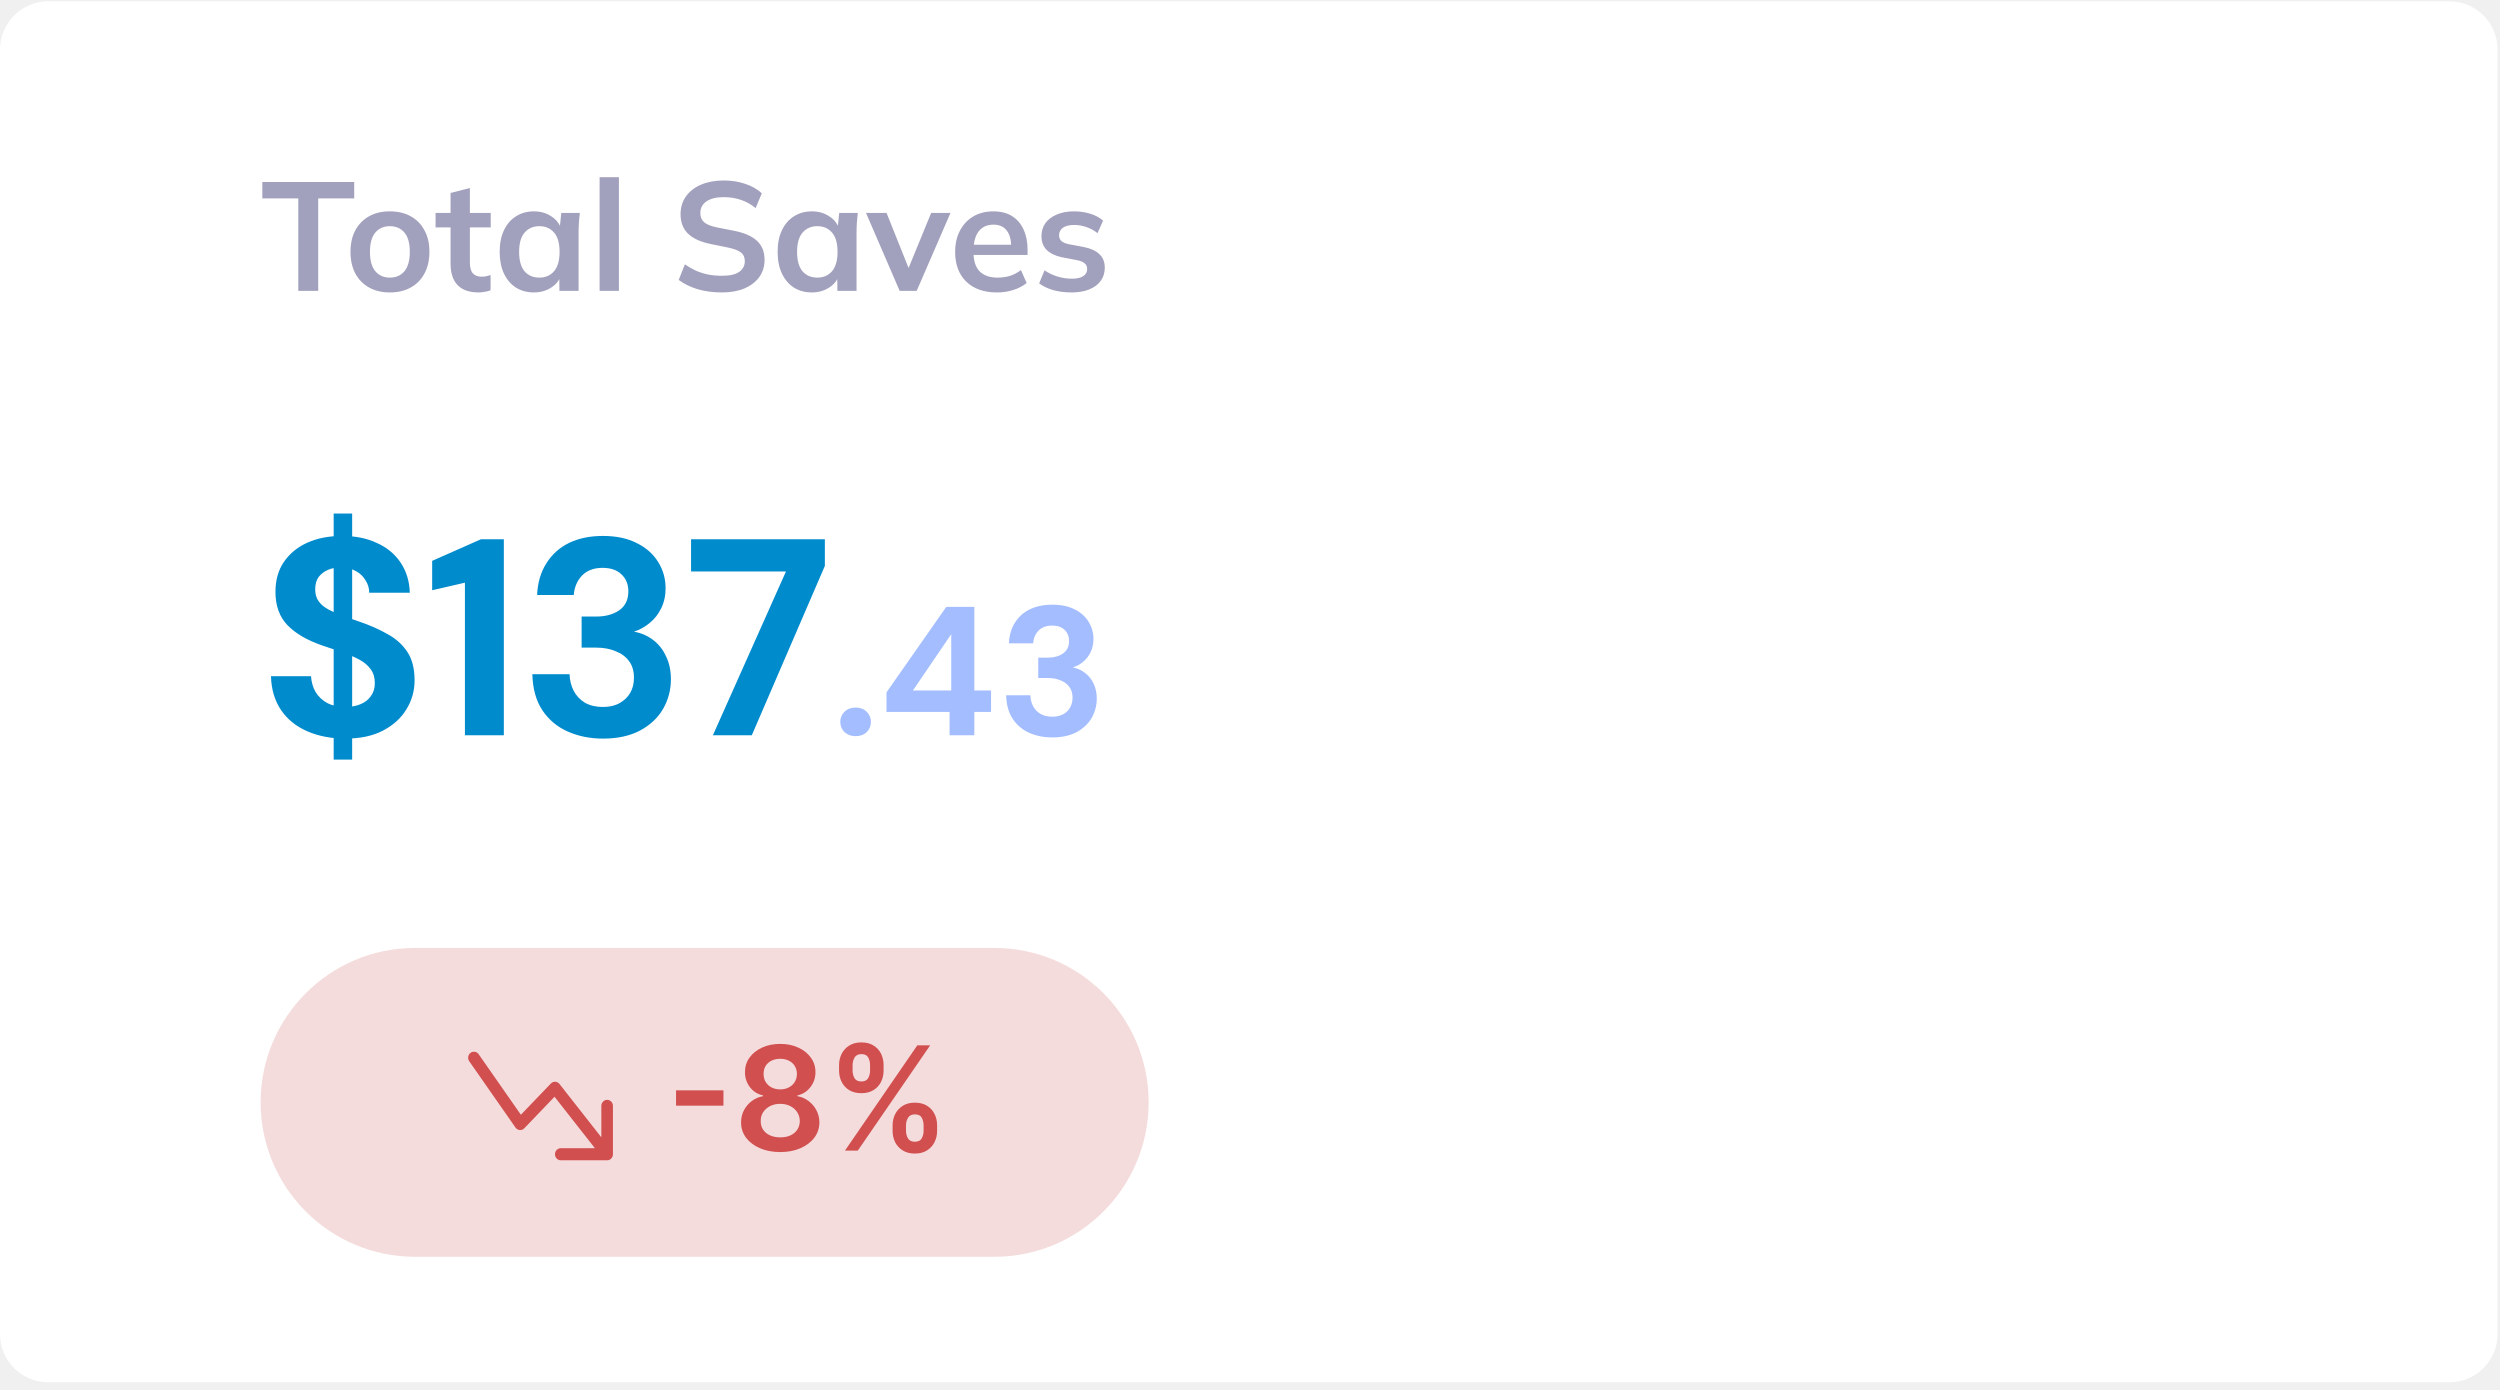
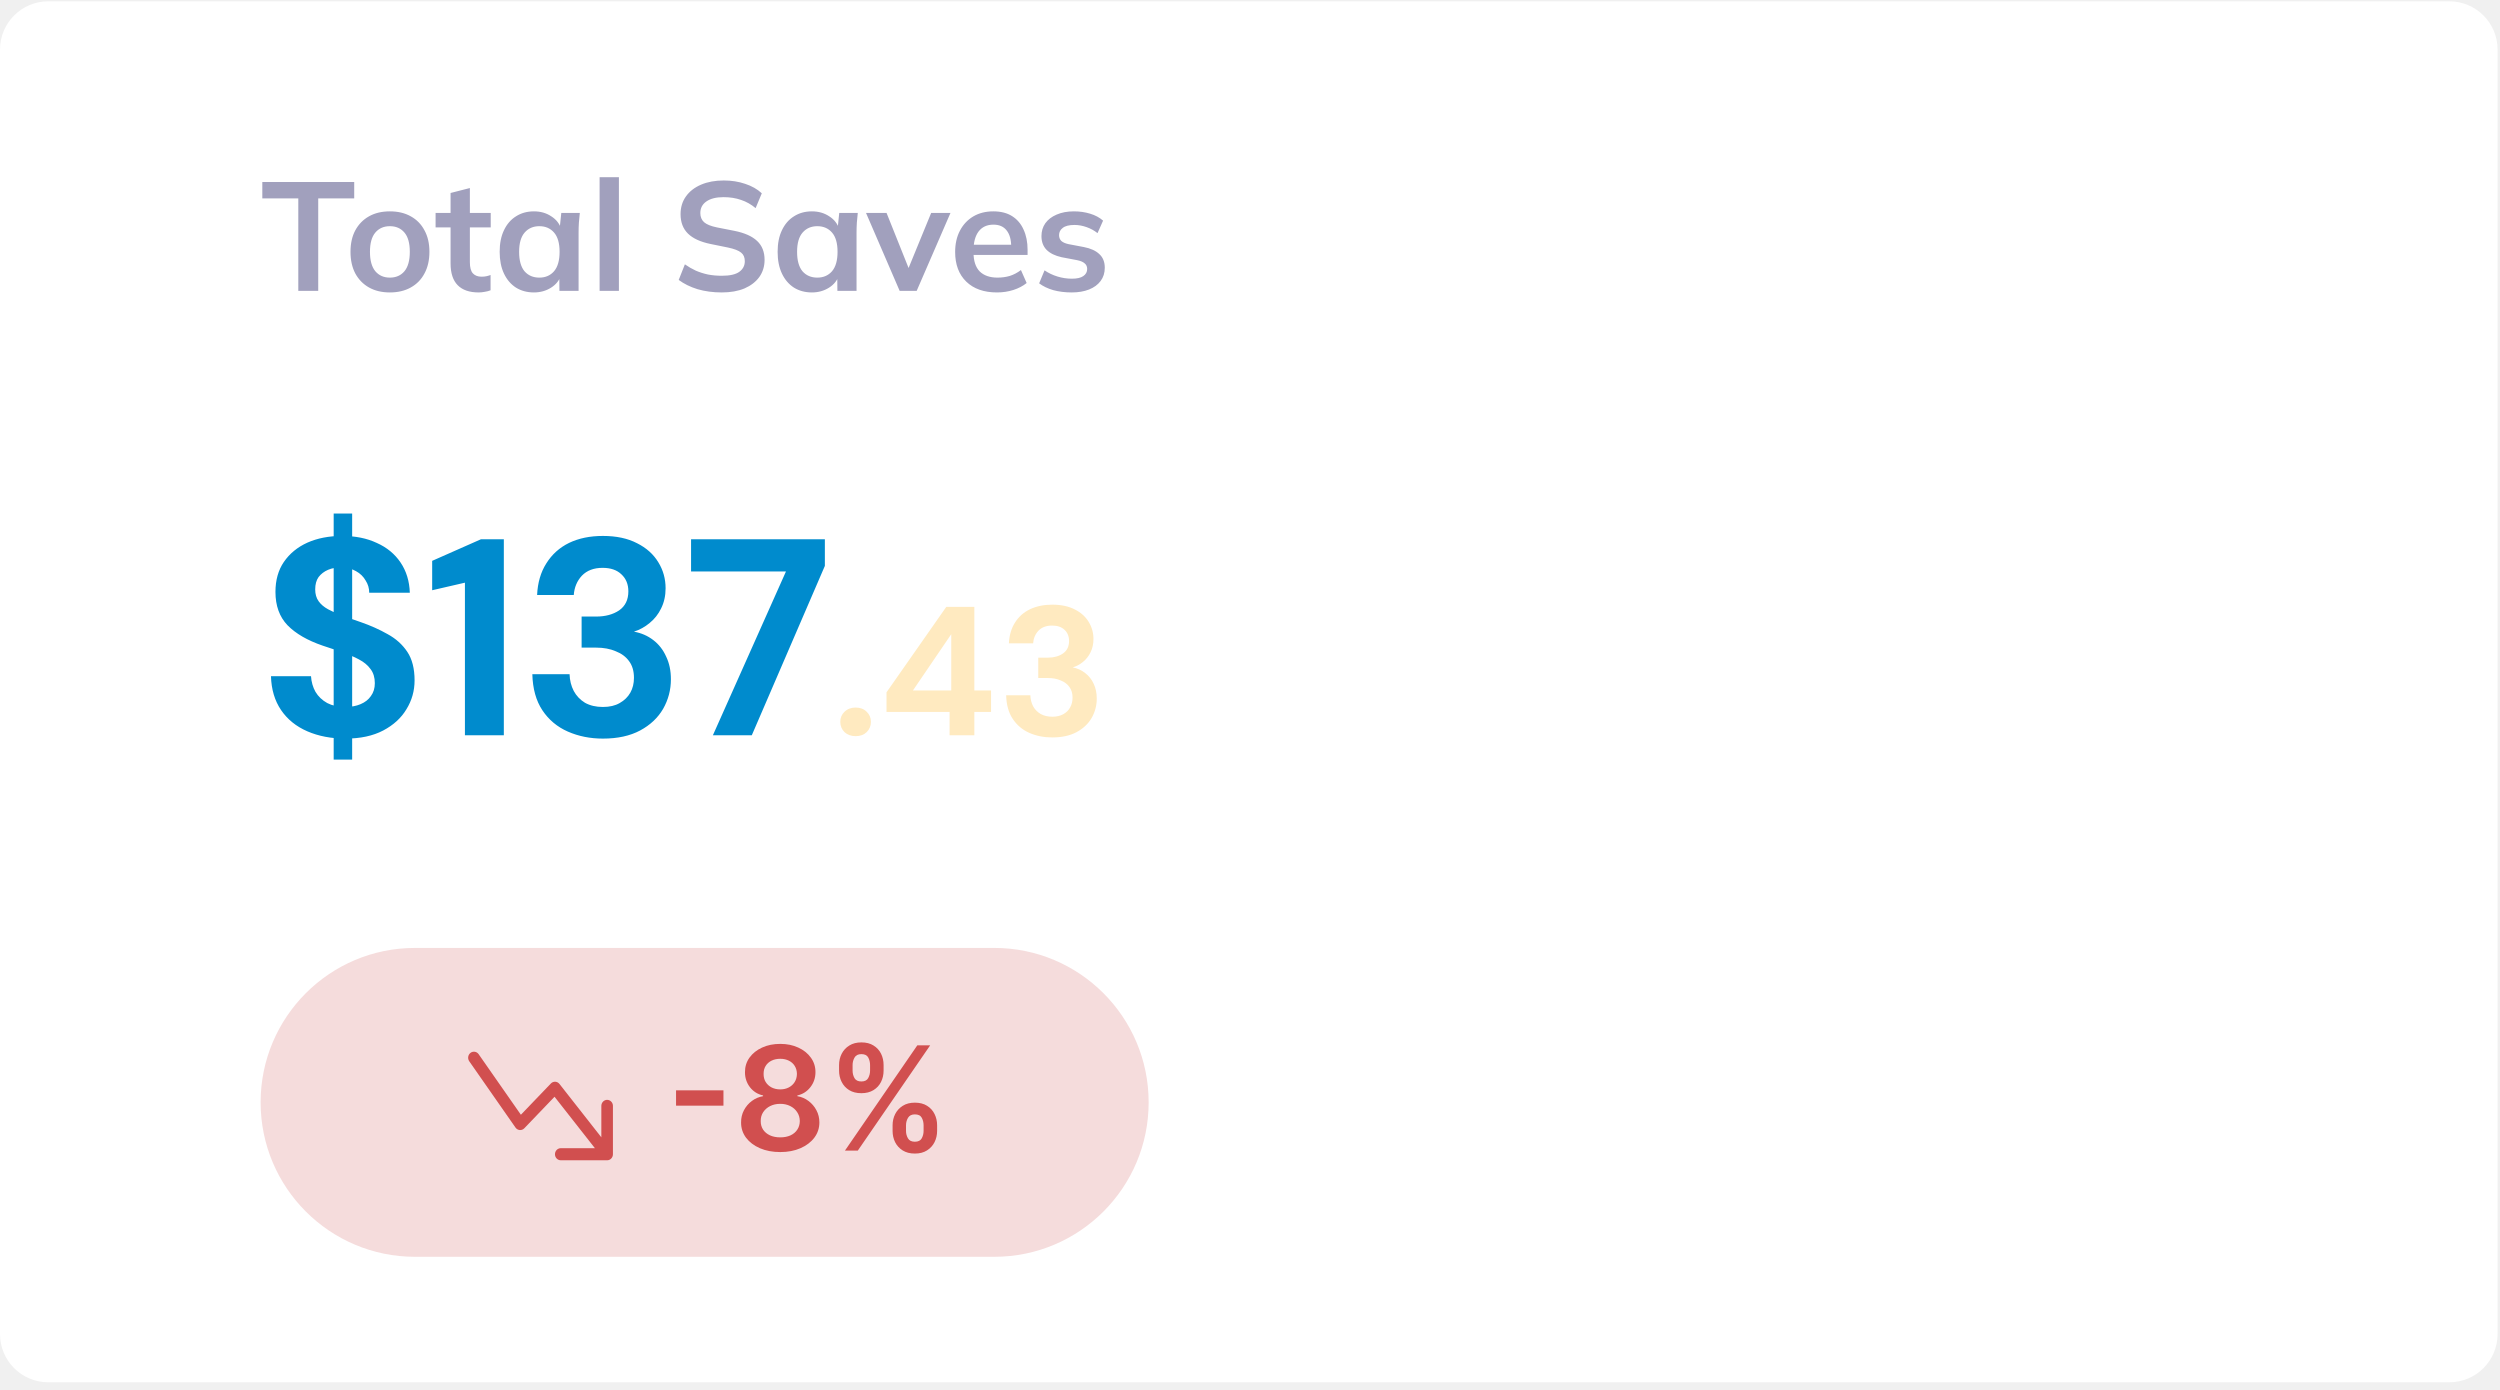
<svg xmlns="http://www.w3.org/2000/svg" width="259" height="144" viewBox="0 0 259 144" fill="none">
  <rect y="0.137" width="258.75" height="143.068" rx="5" fill="white" />
  <path d="M30.904 30.137V20.553H27.176V18.857H36.696V20.553H32.968V30.137H30.904ZM40.392 30.297C39.56 30.297 38.84 30.126 38.232 29.785C37.624 29.443 37.15 28.958 36.808 28.329C36.478 27.699 36.312 26.953 36.312 26.089C36.312 25.225 36.478 24.483 36.808 23.865C37.15 23.235 37.624 22.75 38.232 22.409C38.84 22.067 39.56 21.897 40.392 21.897C41.224 21.897 41.944 22.067 42.552 22.409C43.171 22.75 43.646 23.235 43.976 23.865C44.318 24.483 44.488 25.225 44.488 26.089C44.488 26.953 44.318 27.699 43.976 28.329C43.646 28.958 43.171 29.443 42.552 29.785C41.944 30.126 41.224 30.297 40.392 30.297ZM40.392 28.761C41.022 28.761 41.523 28.542 41.896 28.105C42.27 27.657 42.456 26.985 42.456 26.089C42.456 25.193 42.27 24.526 41.896 24.089C41.523 23.651 41.022 23.433 40.392 23.433C39.763 23.433 39.262 23.651 38.888 24.089C38.515 24.526 38.328 25.193 38.328 26.089C38.328 26.985 38.515 27.657 38.888 28.105C39.262 28.542 39.763 28.761 40.392 28.761ZM49.591 30.297C48.631 30.297 47.906 30.046 47.415 29.545C46.924 29.043 46.679 28.291 46.679 27.289V23.561H45.127V22.057H46.679V19.993L48.679 19.481V22.057H50.839V23.561H48.679V27.161C48.679 27.715 48.785 28.105 48.999 28.329C49.212 28.553 49.505 28.665 49.879 28.665C50.081 28.665 50.252 28.649 50.391 28.617C50.54 28.585 50.684 28.542 50.823 28.489V30.073C50.642 30.147 50.439 30.201 50.215 30.233C50.002 30.275 49.794 30.297 49.591 30.297ZM55.317 30.297C54.613 30.297 53.995 30.131 53.461 29.801C52.928 29.459 52.512 28.974 52.213 28.345C51.915 27.715 51.765 26.963 51.765 26.089C51.765 25.214 51.915 24.467 52.213 23.849C52.512 23.219 52.928 22.739 53.461 22.409C53.995 22.067 54.613 21.897 55.317 21.897C56 21.897 56.597 22.067 57.109 22.409C57.632 22.739 57.979 23.187 58.149 23.753H57.973L58.149 22.057H60.069C60.037 22.387 60.005 22.723 59.973 23.065C59.952 23.406 59.941 23.742 59.941 24.073V30.137H57.957L57.941 28.473H58.133C57.963 29.027 57.616 29.47 57.093 29.801C56.571 30.131 55.979 30.297 55.317 30.297ZM55.877 28.761C56.507 28.761 57.013 28.542 57.397 28.105C57.781 27.657 57.973 26.985 57.973 26.089C57.973 25.193 57.781 24.526 57.397 24.089C57.013 23.651 56.507 23.433 55.877 23.433C55.248 23.433 54.741 23.651 54.357 24.089C53.973 24.526 53.781 25.193 53.781 26.089C53.781 26.985 53.968 27.657 54.341 28.105C54.725 28.542 55.237 28.761 55.877 28.761ZM62.119 30.137V18.361H64.119V30.137H62.119ZM74.778 30.297C73.871 30.297 73.034 30.185 72.266 29.961C71.508 29.726 70.858 29.406 70.314 29.001L70.954 27.385C71.316 27.641 71.695 27.859 72.09 28.041C72.484 28.211 72.906 28.345 73.354 28.441C73.802 28.526 74.276 28.569 74.778 28.569C75.62 28.569 76.228 28.43 76.602 28.153C76.975 27.875 77.162 27.513 77.162 27.065C77.162 26.67 77.034 26.371 76.778 26.169C76.522 25.955 76.063 25.779 75.402 25.641L73.594 25.273C72.559 25.059 71.786 24.702 71.274 24.201C70.762 23.699 70.506 23.027 70.506 22.185C70.506 21.481 70.692 20.867 71.066 20.345C71.439 19.822 71.962 19.417 72.634 19.129C73.306 18.841 74.09 18.697 74.986 18.697C75.786 18.697 76.527 18.814 77.21 19.049C77.892 19.273 78.463 19.598 78.922 20.025L78.282 21.561C77.823 21.177 77.322 20.894 76.778 20.713C76.234 20.521 75.626 20.425 74.954 20.425C74.196 20.425 73.604 20.574 73.178 20.873C72.762 21.161 72.554 21.561 72.554 22.073C72.554 22.467 72.682 22.782 72.938 23.017C73.204 23.251 73.652 23.433 74.282 23.561L76.074 23.913C77.14 24.126 77.93 24.478 78.442 24.969C78.954 25.449 79.21 26.099 79.21 26.921C79.21 27.593 79.028 28.185 78.666 28.697C78.303 29.198 77.791 29.593 77.13 29.881C76.468 30.158 75.684 30.297 74.778 30.297ZM84.114 30.297C83.41 30.297 82.792 30.131 82.258 29.801C81.725 29.459 81.309 28.974 81.01 28.345C80.712 27.715 80.562 26.963 80.562 26.089C80.562 25.214 80.712 24.467 81.01 23.849C81.309 23.219 81.725 22.739 82.258 22.409C82.792 22.067 83.41 21.897 84.114 21.897C84.797 21.897 85.394 22.067 85.906 22.409C86.429 22.739 86.776 23.187 86.946 23.753H86.77L86.946 22.057H88.866C88.834 22.387 88.802 22.723 88.77 23.065C88.749 23.406 88.738 23.742 88.738 24.073V30.137H86.754L86.738 28.473H86.93C86.76 29.027 86.413 29.47 85.89 29.801C85.368 30.131 84.776 30.297 84.114 30.297ZM84.674 28.761C85.304 28.761 85.81 28.542 86.194 28.105C86.578 27.657 86.77 26.985 86.77 26.089C86.77 25.193 86.578 24.526 86.194 24.089C85.81 23.651 85.304 23.433 84.674 23.433C84.045 23.433 83.538 23.651 83.154 24.089C82.77 24.526 82.578 25.193 82.578 26.089C82.578 26.985 82.765 27.657 83.138 28.105C83.522 28.542 84.034 28.761 84.674 28.761ZM93.206 30.137L89.718 22.057H91.846L94.374 28.377H93.878L96.47 22.057H98.47L94.966 30.137H93.206ZM103.289 30.297C101.934 30.297 100.873 29.923 100.105 29.177C99.337 28.43 98.953 27.406 98.953 26.105C98.953 25.262 99.118 24.526 99.449 23.897C99.779 23.267 100.238 22.777 100.825 22.425C101.422 22.073 102.116 21.897 102.905 21.897C103.684 21.897 104.334 22.062 104.857 22.393C105.38 22.723 105.774 23.187 106.041 23.785C106.318 24.382 106.457 25.081 106.457 25.881V26.409H100.569V25.353H105.033L104.761 25.577C104.761 24.83 104.601 24.259 104.281 23.865C103.972 23.47 103.518 23.273 102.921 23.273C102.26 23.273 101.748 23.507 101.385 23.977C101.033 24.446 100.857 25.102 100.857 25.945V26.153C100.857 27.027 101.07 27.683 101.497 28.121C101.934 28.547 102.548 28.761 103.337 28.761C103.796 28.761 104.222 28.702 104.617 28.585C105.022 28.457 105.406 28.254 105.769 27.977L106.361 29.321C105.977 29.63 105.518 29.87 104.985 30.041C104.452 30.211 103.886 30.297 103.289 30.297ZM111.031 30.297C110.337 30.297 109.697 30.217 109.111 30.057C108.535 29.886 108.049 29.651 107.655 29.353L108.215 28.009C108.62 28.286 109.068 28.499 109.559 28.649C110.049 28.798 110.545 28.873 111.047 28.873C111.58 28.873 111.975 28.782 112.231 28.601C112.497 28.419 112.631 28.174 112.631 27.865C112.631 27.619 112.545 27.427 112.375 27.289C112.215 27.139 111.953 27.027 111.591 26.953L109.991 26.649C109.308 26.499 108.785 26.243 108.423 25.881C108.071 25.518 107.895 25.043 107.895 24.457C107.895 23.955 108.028 23.513 108.295 23.129C108.572 22.745 108.961 22.446 109.463 22.233C109.975 22.009 110.572 21.897 111.255 21.897C111.852 21.897 112.412 21.977 112.935 22.137C113.468 22.297 113.916 22.537 114.279 22.857L113.703 24.153C113.372 23.886 112.993 23.678 112.567 23.529C112.14 23.379 111.724 23.305 111.319 23.305C110.764 23.305 110.359 23.406 110.103 23.609C109.847 23.801 109.719 24.051 109.719 24.361C109.719 24.595 109.793 24.793 109.943 24.953C110.103 25.102 110.348 25.214 110.679 25.289L112.279 25.593C112.993 25.731 113.532 25.977 113.895 26.329C114.268 26.67 114.455 27.139 114.455 27.737C114.455 28.27 114.311 28.729 114.023 29.113C113.735 29.497 113.335 29.79 112.823 29.993C112.311 30.195 111.713 30.297 111.031 30.297Z" fill="#A1A0BD" />
  <path d="M34.569 78.694V53.203H36.483V78.694H34.569ZM35.787 76.519C34.318 76.519 33.003 76.267 31.843 75.765C30.683 75.262 29.774 74.527 29.117 73.561C28.46 72.594 28.112 71.424 28.073 70.052H32.22C32.259 70.651 32.413 71.192 32.684 71.676C32.974 72.159 33.38 72.546 33.902 72.836C34.424 73.106 35.043 73.242 35.758 73.242C36.377 73.242 36.908 73.145 37.353 72.952C37.817 72.758 38.175 72.478 38.426 72.111C38.697 71.743 38.832 71.299 38.832 70.777C38.832 70.197 38.687 69.713 38.397 69.327C38.107 68.921 37.701 68.582 37.179 68.312C36.676 68.041 36.106 67.799 35.468 67.587C34.83 67.355 34.153 67.123 33.438 66.891C31.853 66.349 30.635 65.644 29.784 64.774C28.953 63.904 28.537 62.753 28.537 61.323C28.537 60.105 28.827 59.07 29.407 58.22C30.006 57.35 30.818 56.683 31.843 56.219C32.887 55.755 34.086 55.523 35.439 55.523C36.812 55.523 38.01 55.764 39.035 56.248C40.079 56.712 40.901 57.388 41.5 58.278C42.099 59.167 42.418 60.211 42.457 61.41H38.252C38.252 60.946 38.126 60.52 37.875 60.134C37.643 59.728 37.314 59.409 36.889 59.177C36.464 58.925 35.951 58.8 35.352 58.8C34.849 58.78 34.395 58.858 33.989 59.032C33.583 59.206 33.254 59.457 33.003 59.786C32.771 60.114 32.655 60.54 32.655 61.062C32.655 61.545 32.771 61.951 33.003 62.28C33.235 62.608 33.564 62.889 33.989 63.121C34.414 63.353 34.907 63.575 35.468 63.788C36.048 64 36.686 64.223 37.382 64.455C38.387 64.803 39.315 65.218 40.166 65.702C41.017 66.166 41.693 66.775 42.196 67.529C42.699 68.283 42.95 69.269 42.95 70.487C42.95 71.569 42.67 72.565 42.109 73.474C41.568 74.382 40.765 75.117 39.702 75.678C38.639 76.238 37.334 76.519 35.787 76.519ZM48.166 76.171V60.366L44.773 61.149V58.104L49.819 55.871H52.197V76.171H48.166ZM62.459 76.519C61.144 76.519 59.936 76.277 58.834 75.794C57.732 75.31 56.852 74.576 56.195 73.59C55.537 72.604 55.189 71.357 55.151 69.849H59.008C59.027 70.487 59.172 71.067 59.443 71.589C59.713 72.091 60.1 72.497 60.603 72.807C61.125 73.097 61.743 73.242 62.459 73.242C63.155 73.242 63.735 73.106 64.199 72.836C64.682 72.565 65.049 72.207 65.301 71.763C65.552 71.318 65.678 70.806 65.678 70.226C65.678 69.53 65.513 68.959 65.185 68.515C64.856 68.051 64.392 67.703 63.793 67.471C63.213 67.219 62.536 67.094 61.763 67.094H60.255V63.875H61.763C62.71 63.875 63.503 63.662 64.141 63.237C64.779 62.792 65.098 62.135 65.098 61.265C65.098 60.53 64.856 59.94 64.373 59.496C63.909 59.051 63.261 58.829 62.43 58.829C61.521 58.829 60.806 59.099 60.284 59.641C59.781 60.182 59.501 60.849 59.443 61.642H55.644C55.702 60.366 56.021 59.273 56.601 58.365C57.181 57.437 57.964 56.731 58.95 56.248C59.955 55.764 61.125 55.523 62.459 55.523C63.851 55.523 65.03 55.774 65.997 56.277C66.963 56.76 67.698 57.417 68.201 58.249C68.703 59.061 68.955 59.96 68.955 60.946C68.955 61.719 68.8 62.415 68.491 63.034C68.201 63.633 67.804 64.136 67.302 64.542C66.818 64.948 66.277 65.247 65.678 65.441C66.432 65.576 67.099 65.866 67.679 66.311C68.259 66.755 68.703 67.326 69.013 68.022C69.341 68.698 69.506 69.481 69.506 70.371C69.506 71.473 69.235 72.497 68.694 73.445C68.152 74.373 67.36 75.117 66.316 75.678C65.272 76.238 63.986 76.519 62.459 76.519ZM73.856 76.171L81.425 59.206H71.594V55.871H85.456V58.626L77.887 76.171H73.856Z" fill="#008BCD" />
-   <path d="M88.649 76.266C88.181 76.266 87.794 76.126 87.49 75.848C87.199 75.556 87.053 75.202 87.053 74.784C87.053 74.366 87.199 74.017 87.49 73.739C87.794 73.447 88.181 73.302 88.649 73.302C89.118 73.302 89.498 73.447 89.789 73.739C90.081 74.017 90.226 74.366 90.226 74.784C90.226 75.202 90.081 75.556 89.789 75.848C89.498 76.126 89.118 76.266 88.649 76.266ZM98.378 76.171V73.758H91.842V71.725L98.036 62.871H100.943V71.535H102.672V73.758H100.943V76.171H98.378ZM94.578 71.535H98.549V65.702L94.578 71.535ZM109.007 76.399C108.145 76.399 107.354 76.24 106.632 75.924C105.922 75.607 105.352 75.126 104.922 74.48C104.491 73.834 104.263 73.017 104.238 72.029H106.746C106.758 72.447 106.853 72.827 107.031 73.169C107.208 73.498 107.468 73.764 107.81 73.967C108.152 74.157 108.557 74.252 109.026 74.252C109.469 74.252 109.849 74.163 110.166 73.986C110.482 73.808 110.717 73.574 110.869 73.283C111.033 72.991 111.116 72.656 111.116 72.276C111.116 71.832 111.008 71.465 110.793 71.174C110.577 70.87 110.273 70.642 109.881 70.49C109.501 70.325 109.064 70.243 108.57 70.243H107.563V68.134H108.551C109.184 68.134 109.71 67.988 110.128 67.697C110.546 67.405 110.755 66.975 110.755 66.405C110.755 65.923 110.596 65.537 110.28 65.246C109.976 64.954 109.551 64.809 109.007 64.809C108.399 64.809 107.924 64.986 107.582 65.341C107.252 65.695 107.069 66.132 107.031 66.652H104.523C104.561 65.816 104.77 65.1 105.15 64.505C105.53 63.897 106.049 63.434 106.708 63.118C107.379 62.801 108.145 62.643 109.007 62.643C109.931 62.643 110.71 62.807 111.344 63.137C111.977 63.453 112.458 63.884 112.788 64.429C113.117 64.973 113.282 65.562 113.282 66.196C113.282 66.715 113.18 67.177 112.978 67.583C112.788 67.975 112.528 68.305 112.199 68.571C111.882 68.837 111.527 69.027 111.135 69.141C111.629 69.242 112.059 69.438 112.427 69.73C112.807 70.021 113.098 70.388 113.301 70.832C113.516 71.275 113.624 71.788 113.624 72.371C113.624 73.093 113.446 73.764 113.092 74.385C112.737 74.993 112.218 75.48 111.534 75.848C110.85 76.215 110.007 76.399 109.007 76.399Z" fill="#A3BDFF" />
+   <path d="M88.649 76.266C88.181 76.266 87.794 76.126 87.49 75.848C87.199 75.556 87.053 75.202 87.053 74.784C87.053 74.366 87.199 74.017 87.49 73.739C87.794 73.447 88.181 73.302 88.649 73.302C89.118 73.302 89.498 73.447 89.789 73.739C90.081 74.017 90.226 74.366 90.226 74.784C90.226 75.202 90.081 75.556 89.789 75.848C89.498 76.126 89.118 76.266 88.649 76.266ZM98.378 76.171V73.758H91.842V71.725L98.036 62.871H100.943V71.535H102.672V73.758H100.943V76.171H98.378ZM94.578 71.535H98.549V65.702L94.578 71.535ZM109.007 76.399C108.145 76.399 107.354 76.24 106.632 75.924C105.922 75.607 105.352 75.126 104.922 74.48C104.491 73.834 104.263 73.017 104.238 72.029H106.746C106.758 72.447 106.853 72.827 107.031 73.169C107.208 73.498 107.468 73.764 107.81 73.967C108.152 74.157 108.557 74.252 109.026 74.252C109.469 74.252 109.849 74.163 110.166 73.986C110.482 73.808 110.717 73.574 110.869 73.283C111.033 72.991 111.116 72.656 111.116 72.276C111.116 71.832 111.008 71.465 110.793 71.174C110.577 70.87 110.273 70.642 109.881 70.49C109.501 70.325 109.064 70.243 108.57 70.243H107.563V68.134H108.551C109.184 68.134 109.71 67.988 110.128 67.697C110.546 67.405 110.755 66.975 110.755 66.405C110.755 65.923 110.596 65.537 110.28 65.246C109.976 64.954 109.551 64.809 109.007 64.809C108.399 64.809 107.924 64.986 107.582 65.341C107.252 65.695 107.069 66.132 107.031 66.652H104.523C104.561 65.816 104.77 65.1 105.15 64.505C105.53 63.897 106.049 63.434 106.708 63.118C107.379 62.801 108.145 62.643 109.007 62.643C109.931 62.643 110.71 62.807 111.344 63.137C111.977 63.453 112.458 63.884 112.788 64.429C113.117 64.973 113.282 65.562 113.282 66.196C113.282 66.715 113.18 67.177 112.978 67.583C112.788 67.975 112.528 68.305 112.199 68.571C111.882 68.837 111.527 69.027 111.135 69.141C111.629 69.242 112.059 69.438 112.427 69.73C112.807 70.021 113.098 70.388 113.301 70.832C113.516 71.275 113.624 71.788 113.624 72.371C113.624 73.093 113.446 73.764 113.092 74.385C112.737 74.993 112.218 75.48 111.534 75.848C110.85 76.215 110.007 76.399 109.007 76.399Z" fill="#FFEAC0" />
  <rect x="27" y="98.205" width="92" height="32" rx="16" fill="#F5DCDC" />
  <path fill-rule="evenodd" clip-rule="evenodd" d="M57.495 119.579C57.495 119.745 57.558 119.904 57.671 120.022C57.783 120.139 57.936 120.205 58.095 120.205H62.9C63.059 120.205 63.212 120.139 63.324 120.022C63.437 119.904 63.5 119.745 63.5 119.579V114.57C63.5 114.404 63.437 114.245 63.324 114.128C63.212 114.01 63.059 113.944 62.9 113.944C62.74 113.944 62.587 114.01 62.475 114.128C62.362 114.245 62.299 114.404 62.299 114.57V117.826L57.959 112.295C57.906 112.228 57.84 112.173 57.766 112.133C57.691 112.094 57.609 112.071 57.525 112.067C57.441 112.063 57.358 112.076 57.279 112.108C57.201 112.139 57.13 112.187 57.071 112.249L53.964 115.488L49.573 109.194C49.477 109.067 49.337 108.983 49.183 108.961C49.029 108.939 48.873 108.979 48.747 109.075C48.621 109.17 48.536 109.312 48.509 109.472C48.482 109.631 48.515 109.796 48.602 109.93L53.406 116.817C53.457 116.89 53.523 116.951 53.599 116.995C53.674 117.039 53.758 117.066 53.845 117.073C53.931 117.08 54.018 117.068 54.1 117.036C54.181 117.005 54.255 116.956 54.317 116.892L57.45 113.624L61.632 118.953H58.095C57.936 118.953 57.783 119.019 57.671 119.136C57.558 119.254 57.495 119.413 57.495 119.579Z" fill="#D14F4F" />
  <path d="M74.95 112.957V114.544H70.039V112.957H74.95ZM80.835 119.354C80.043 119.354 79.34 119.221 78.725 118.955C78.114 118.688 77.635 118.324 77.287 117.863C76.943 117.397 76.772 116.87 76.776 116.281C76.772 115.822 76.871 115.402 77.074 115.018C77.276 114.635 77.55 114.315 77.894 114.059C78.242 113.8 78.629 113.635 79.055 113.564V113.489C78.494 113.365 78.04 113.079 77.692 112.632C77.347 112.181 77.177 111.661 77.18 111.071C77.177 110.51 77.333 110.009 77.649 109.569C77.965 109.129 78.398 108.782 78.949 108.53C79.499 108.274 80.128 108.147 80.835 108.147C81.534 108.147 82.157 108.274 82.704 108.53C83.255 108.782 83.688 109.129 84.004 109.569C84.324 110.009 84.483 110.51 84.483 111.071C84.483 111.661 84.308 112.181 83.956 112.632C83.608 113.079 83.159 113.365 82.608 113.489V113.564C83.034 113.635 83.418 113.8 83.759 114.059C84.103 114.315 84.377 114.635 84.579 115.018C84.785 115.402 84.888 115.822 84.888 116.281C84.888 116.87 84.714 117.397 84.366 117.863C84.018 118.324 83.539 118.688 82.928 118.955C82.321 119.221 81.623 119.354 80.835 119.354ZM80.835 117.831C81.243 117.831 81.598 117.761 81.9 117.623C82.202 117.481 82.436 117.282 82.603 117.026C82.77 116.771 82.855 116.476 82.859 116.142C82.855 115.794 82.765 115.487 82.587 115.221C82.413 114.951 82.173 114.739 81.868 114.587C81.566 114.434 81.222 114.358 80.835 114.358C80.444 114.358 80.096 114.434 79.791 114.587C79.485 114.739 79.244 114.951 79.066 115.221C78.892 115.487 78.807 115.794 78.811 116.142C78.807 116.476 78.889 116.771 79.055 117.026C79.222 117.278 79.457 117.475 79.759 117.618C80.064 117.76 80.423 117.831 80.835 117.831ZM80.835 112.861C81.168 112.861 81.463 112.793 81.719 112.658C81.978 112.523 82.182 112.335 82.331 112.094C82.481 111.852 82.557 111.574 82.561 111.257C82.557 110.945 82.482 110.672 82.337 110.437C82.191 110.199 81.989 110.016 81.73 109.888C81.47 109.757 81.172 109.691 80.835 109.691C80.49 109.691 80.186 109.757 79.924 109.888C79.665 110.016 79.462 110.199 79.317 110.437C79.174 110.672 79.105 110.945 79.109 111.257C79.105 111.574 79.176 111.852 79.322 112.094C79.471 112.332 79.675 112.52 79.934 112.658C80.197 112.793 80.497 112.861 80.835 112.861ZM92.472 117.159V116.584C92.472 116.162 92.561 115.773 92.739 115.418C92.92 115.062 93.182 114.777 93.527 114.56C93.871 114.343 94.288 114.235 94.779 114.235C95.283 114.235 95.705 114.343 96.046 114.56C96.387 114.773 96.645 115.057 96.819 115.412C96.996 115.767 97.085 116.158 97.085 116.584V117.159C97.085 117.582 96.996 117.971 96.819 118.326C96.641 118.681 96.38 118.967 96.036 119.184C95.695 119.4 95.276 119.509 94.779 119.509C94.281 119.509 93.861 119.4 93.516 119.184C93.172 118.967 92.911 118.681 92.733 118.326C92.559 117.971 92.472 117.582 92.472 117.159ZM93.862 116.584V117.159C93.862 117.44 93.93 117.697 94.065 117.932C94.2 118.166 94.438 118.283 94.779 118.283C95.123 118.283 95.359 118.168 95.487 117.937C95.618 117.703 95.684 117.444 95.684 117.159V116.584C95.684 116.3 95.622 116.041 95.498 115.806C95.373 115.569 95.134 115.45 94.779 115.45C94.445 115.45 94.209 115.569 94.07 115.806C93.932 116.041 93.862 116.3 93.862 116.584ZM86.927 110.917V110.341C86.927 109.915 87.018 109.524 87.199 109.169C87.38 108.814 87.643 108.53 87.987 108.317C88.332 108.1 88.749 107.992 89.239 107.992C89.74 107.992 90.16 108.1 90.501 108.317C90.846 108.53 91.105 108.814 91.279 109.169C91.453 109.524 91.54 109.915 91.54 110.341V110.917C91.54 111.343 91.451 111.733 91.274 112.088C91.1 112.44 90.84 112.722 90.496 112.935C90.151 113.148 89.732 113.255 89.239 113.255C88.738 113.255 88.316 113.148 87.971 112.935C87.63 112.722 87.371 112.438 87.193 112.083C87.016 111.728 86.927 111.339 86.927 110.917ZM88.328 110.341V110.917C88.328 111.201 88.394 111.46 88.525 111.694C88.66 111.925 88.898 112.04 89.239 112.04C89.58 112.04 89.814 111.925 89.942 111.694C90.073 111.46 90.139 111.201 90.139 110.917V110.341C90.139 110.057 90.077 109.798 89.953 109.564C89.828 109.326 89.59 109.207 89.239 109.207C88.901 109.207 88.665 109.326 88.53 109.564C88.395 109.801 88.328 110.061 88.328 110.341ZM87.534 119.205L95.034 108.296H96.366L88.866 119.205H87.534Z" fill="#D14F4F" />
</svg>
